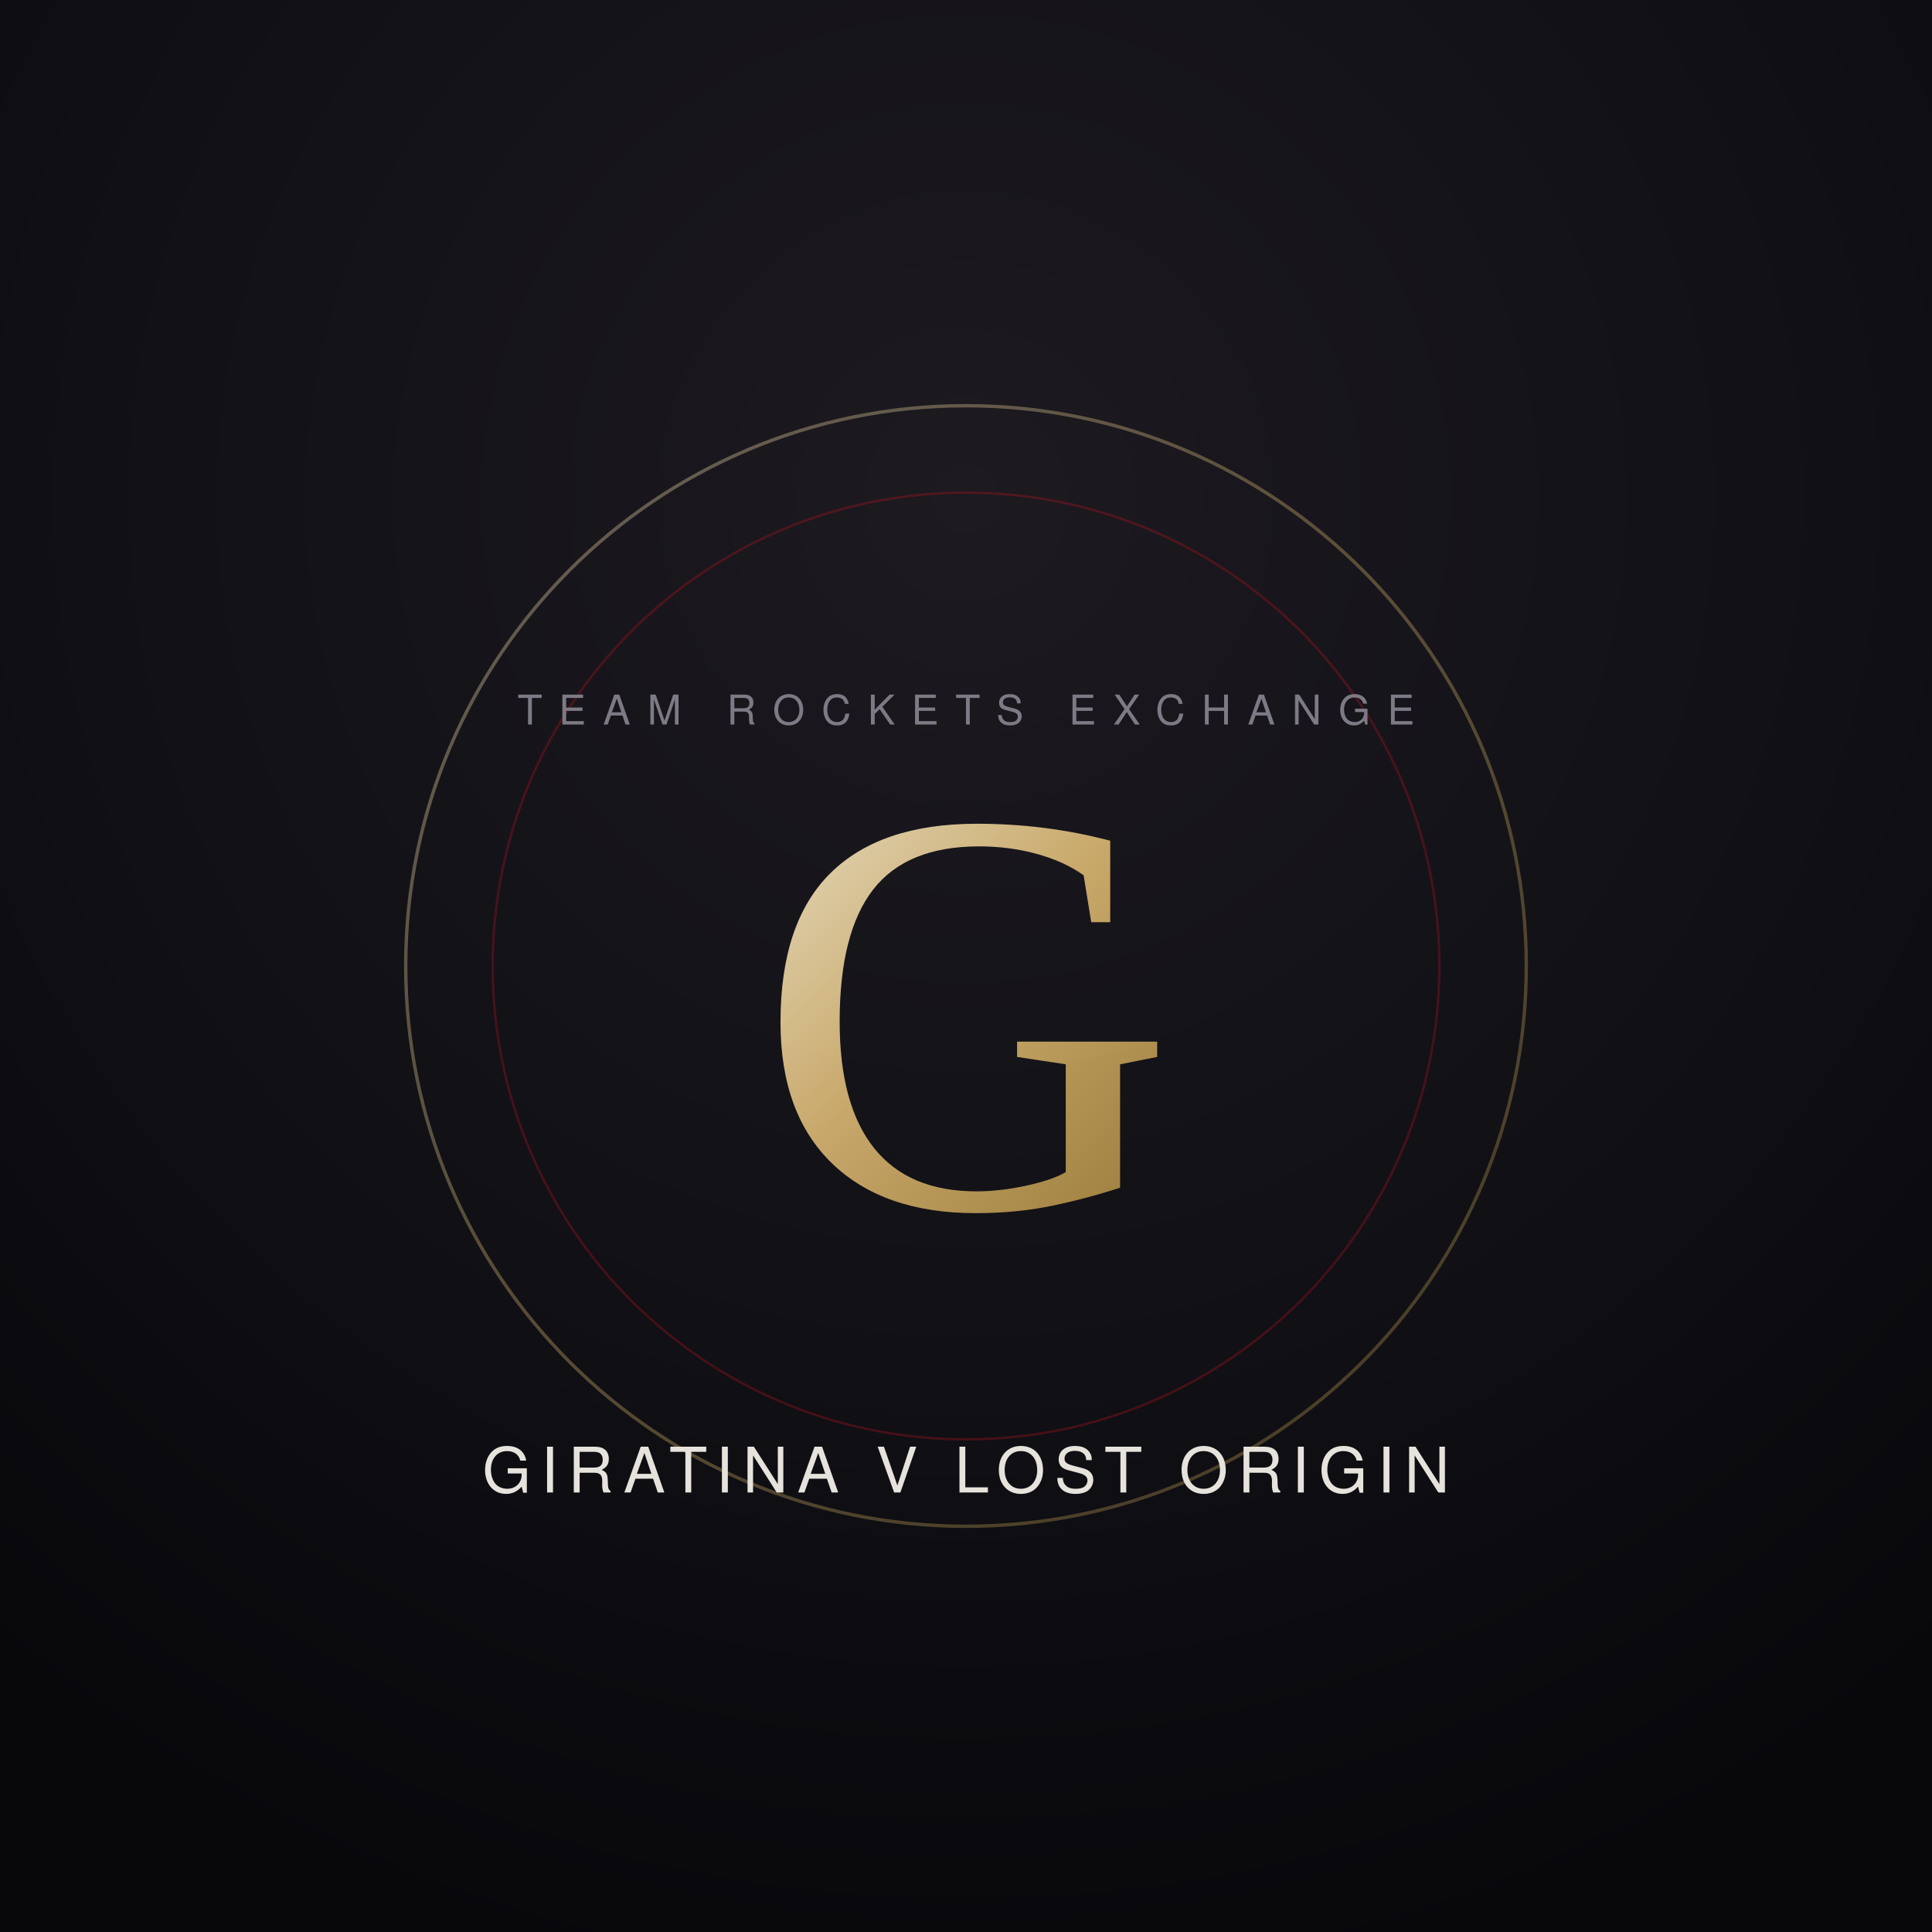
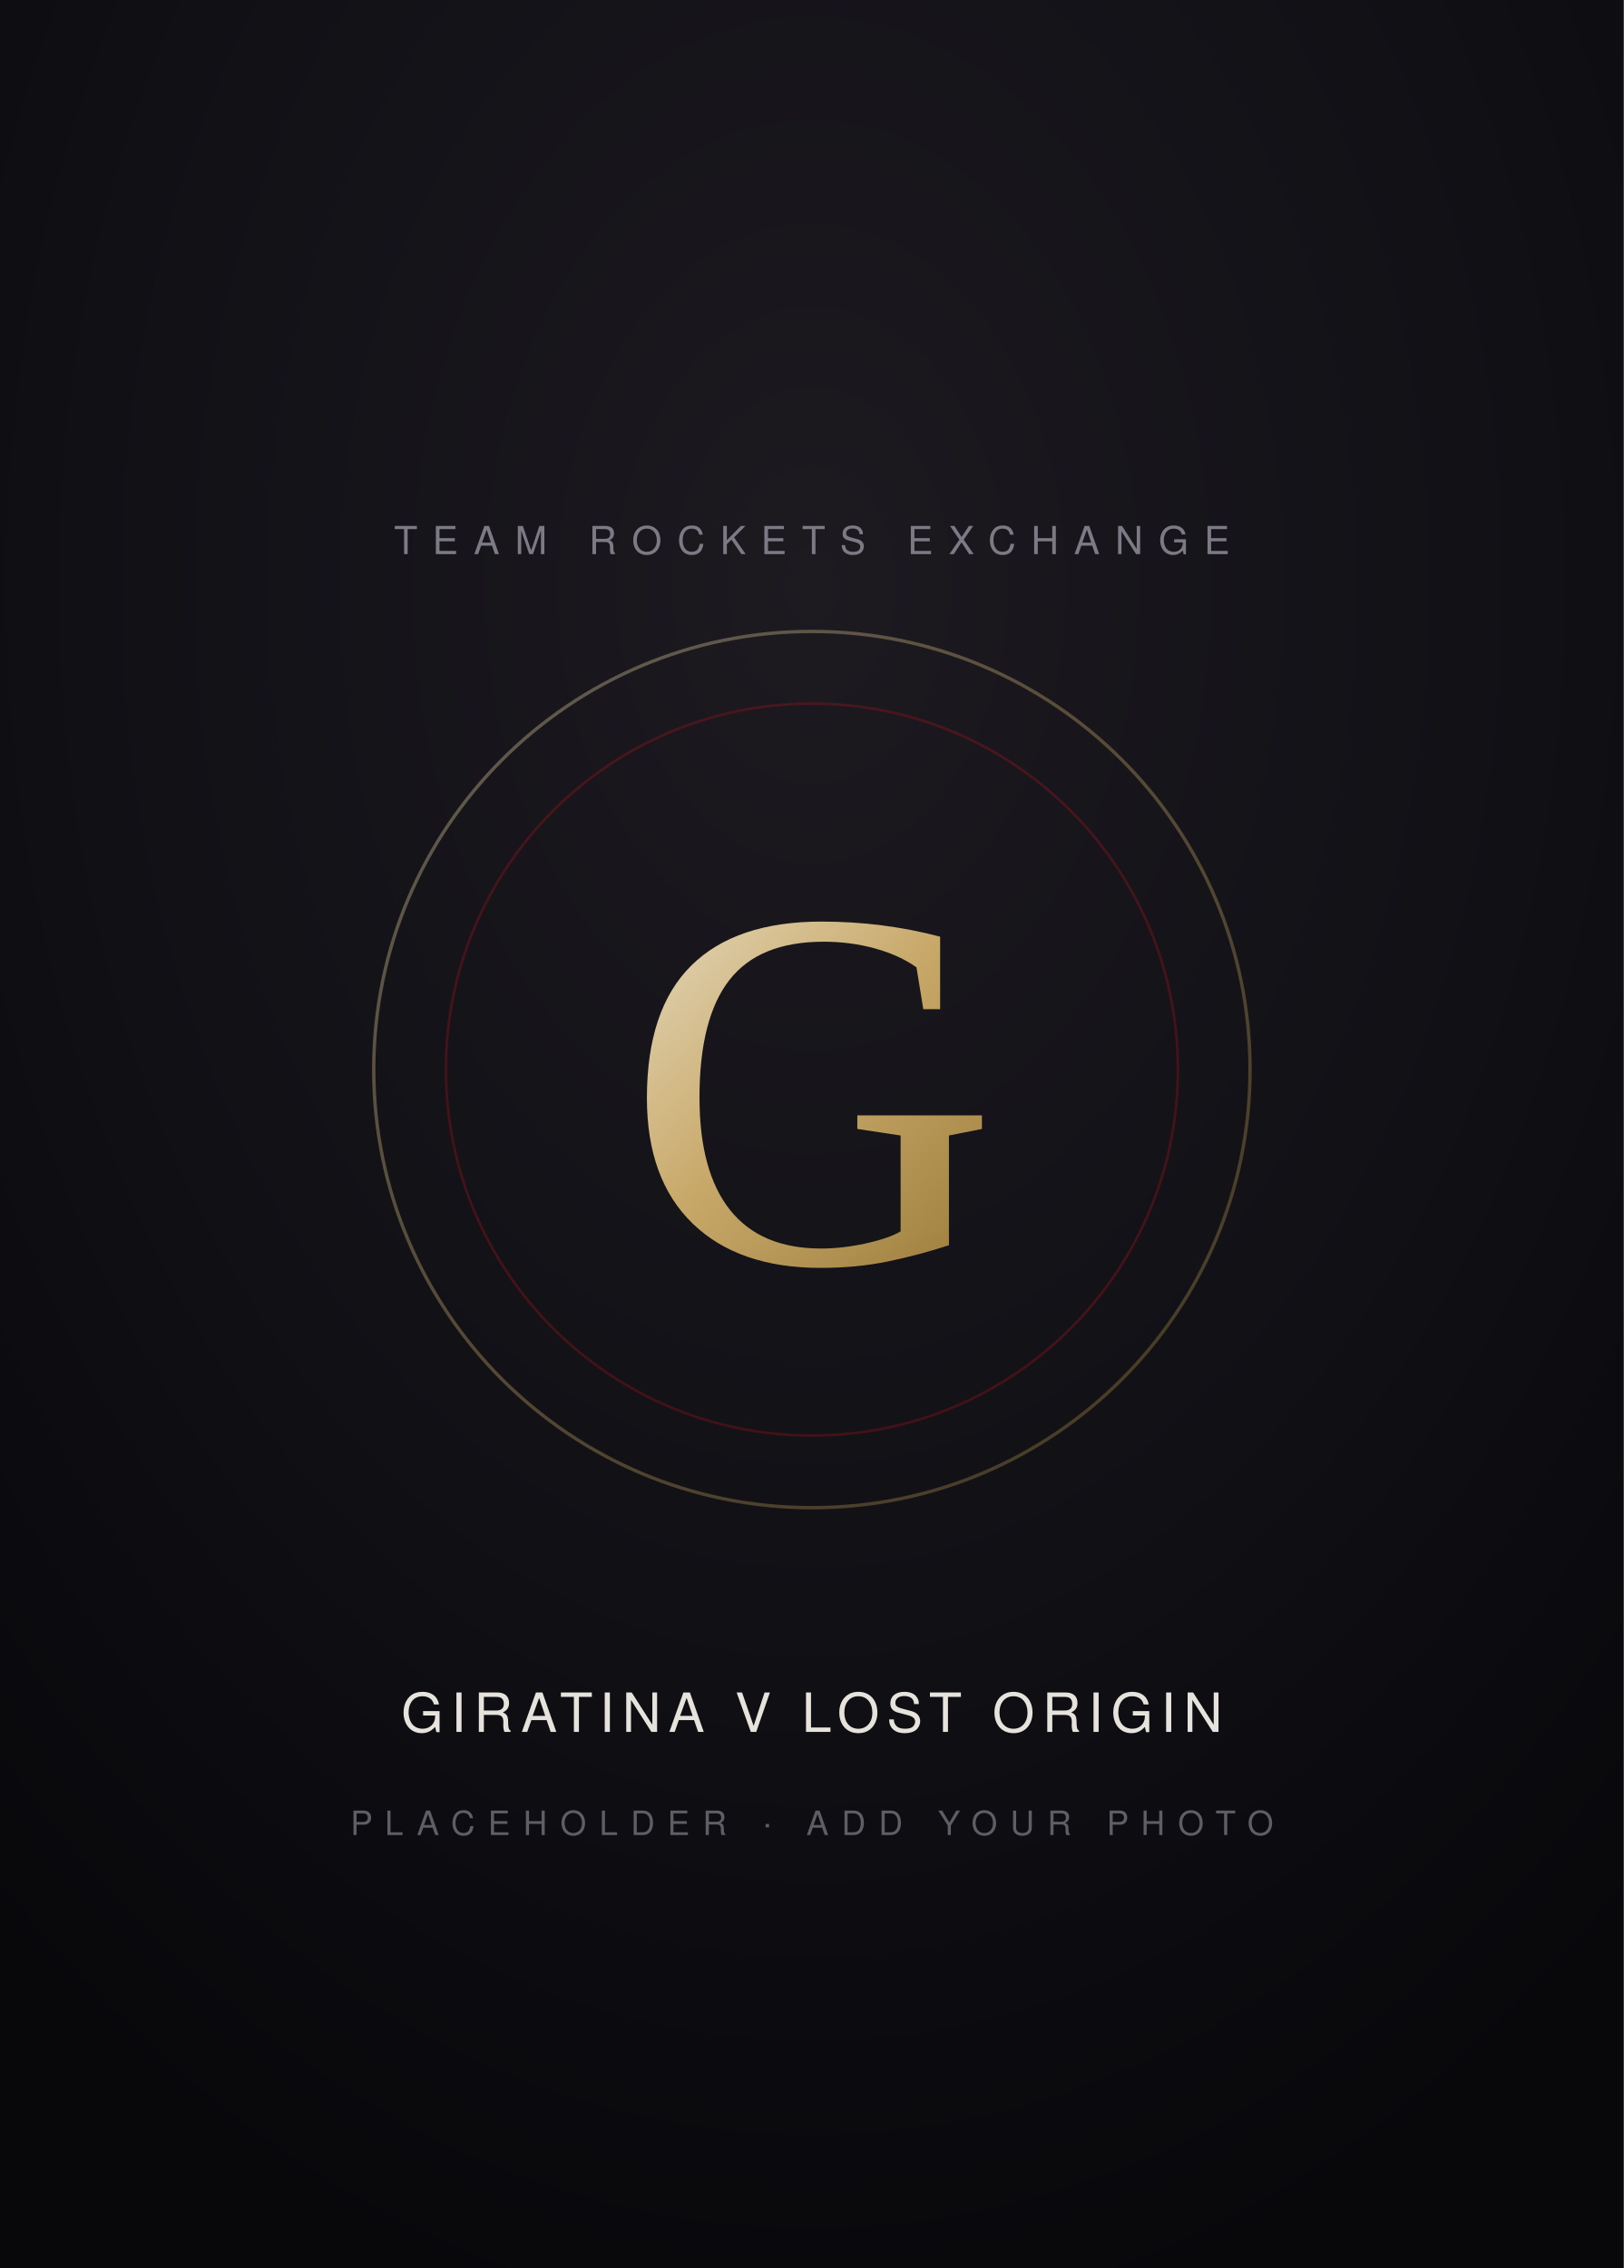
- <svg xmlns="http://www.w3.org/2000/svg" viewBox="0 0 800 800" width="800" height="800">
+ <svg xmlns="http://www.w3.org/2000/svg" viewBox="0 0 630 880" width="630" height="880">
  <defs>
    <radialGradient id="bg" cx="50%" cy="26%" r="78%">
      <stop offset="0%" stop-color="#1d1a20" />
      <stop offset="58%" stop-color="#101015" />
      <stop offset="100%" stop-color="#08080b" />
    </radialGradient>
    <linearGradient id="gold" x1="0%" y1="0%" x2="100%" y2="100%">
      <stop offset="0%" stop-color="#f4e6c4" />
      <stop offset="45%" stop-color="#d8b672" />
      <stop offset="100%" stop-color="#a8873f" />
    </linearGradient>
  </defs>
-   <rect width="800" height="800" fill="url(#bg)" />
-   <circle cx="400" cy="400" r="232" fill="none" stroke="url(#gold)" stroke-opacity=".36" stroke-width="1.4" />
-   <circle cx="400" cy="400" r="196" fill="none" stroke="#c1121f" stroke-opacity=".3" stroke-width="1" />
-   <text x="400" y="300" text-anchor="middle" font-family="Helvetica,Arial,sans-serif" font-size="17" letter-spacing="7" fill="#7d7a85">TEAM ROCKETS EXCHANGE</text>
-   <text x="400" y="500" text-anchor="middle" font-family="Georgia,'Times New Roman',serif" font-size="240" fill="url(#gold)" fill-opacity=".92">G</text>
-   <text x="400" y="618" text-anchor="middle" font-family="Helvetica,Arial,sans-serif" font-size="26" letter-spacing="4" fill="#e6e3dc">GIRATINA V LOST ORIGIN</text>
+   <rect width="630" height="880" fill="url(#bg)" />
+   <circle cx="315" cy="415" r="170" fill="none" stroke="url(#gold)" stroke-opacity=".34" stroke-width="1.3" />
+   <circle cx="315" cy="415" r="142" fill="none" stroke="#c1121f" stroke-opacity=".28" stroke-width="1" />
+   <text x="315" y="215" text-anchor="middle" font-family="Helvetica,Arial,sans-serif" font-size="15" letter-spacing="6" fill="#7d7a85">TEAM ROCKETS EXCHANGE</text>
+   <text x="315" y="490" text-anchor="middle" font-family="Georgia,'Times New Roman',serif" font-size="200" fill="url(#gold)" fill-opacity=".92">G</text>
+   <text x="315" y="672" text-anchor="middle" font-family="Helvetica,Arial,sans-serif" font-size="21" letter-spacing="3" fill="#e6e3dc">GIRATINA V LOST ORIGIN</text>
+   <text x="315" y="712" text-anchor="middle" font-family="Helvetica,Arial,sans-serif" font-size="13" letter-spacing="5" fill="#5f5d66">PLACEHOLDER · ADD YOUR PHOTO</text>
</svg>
